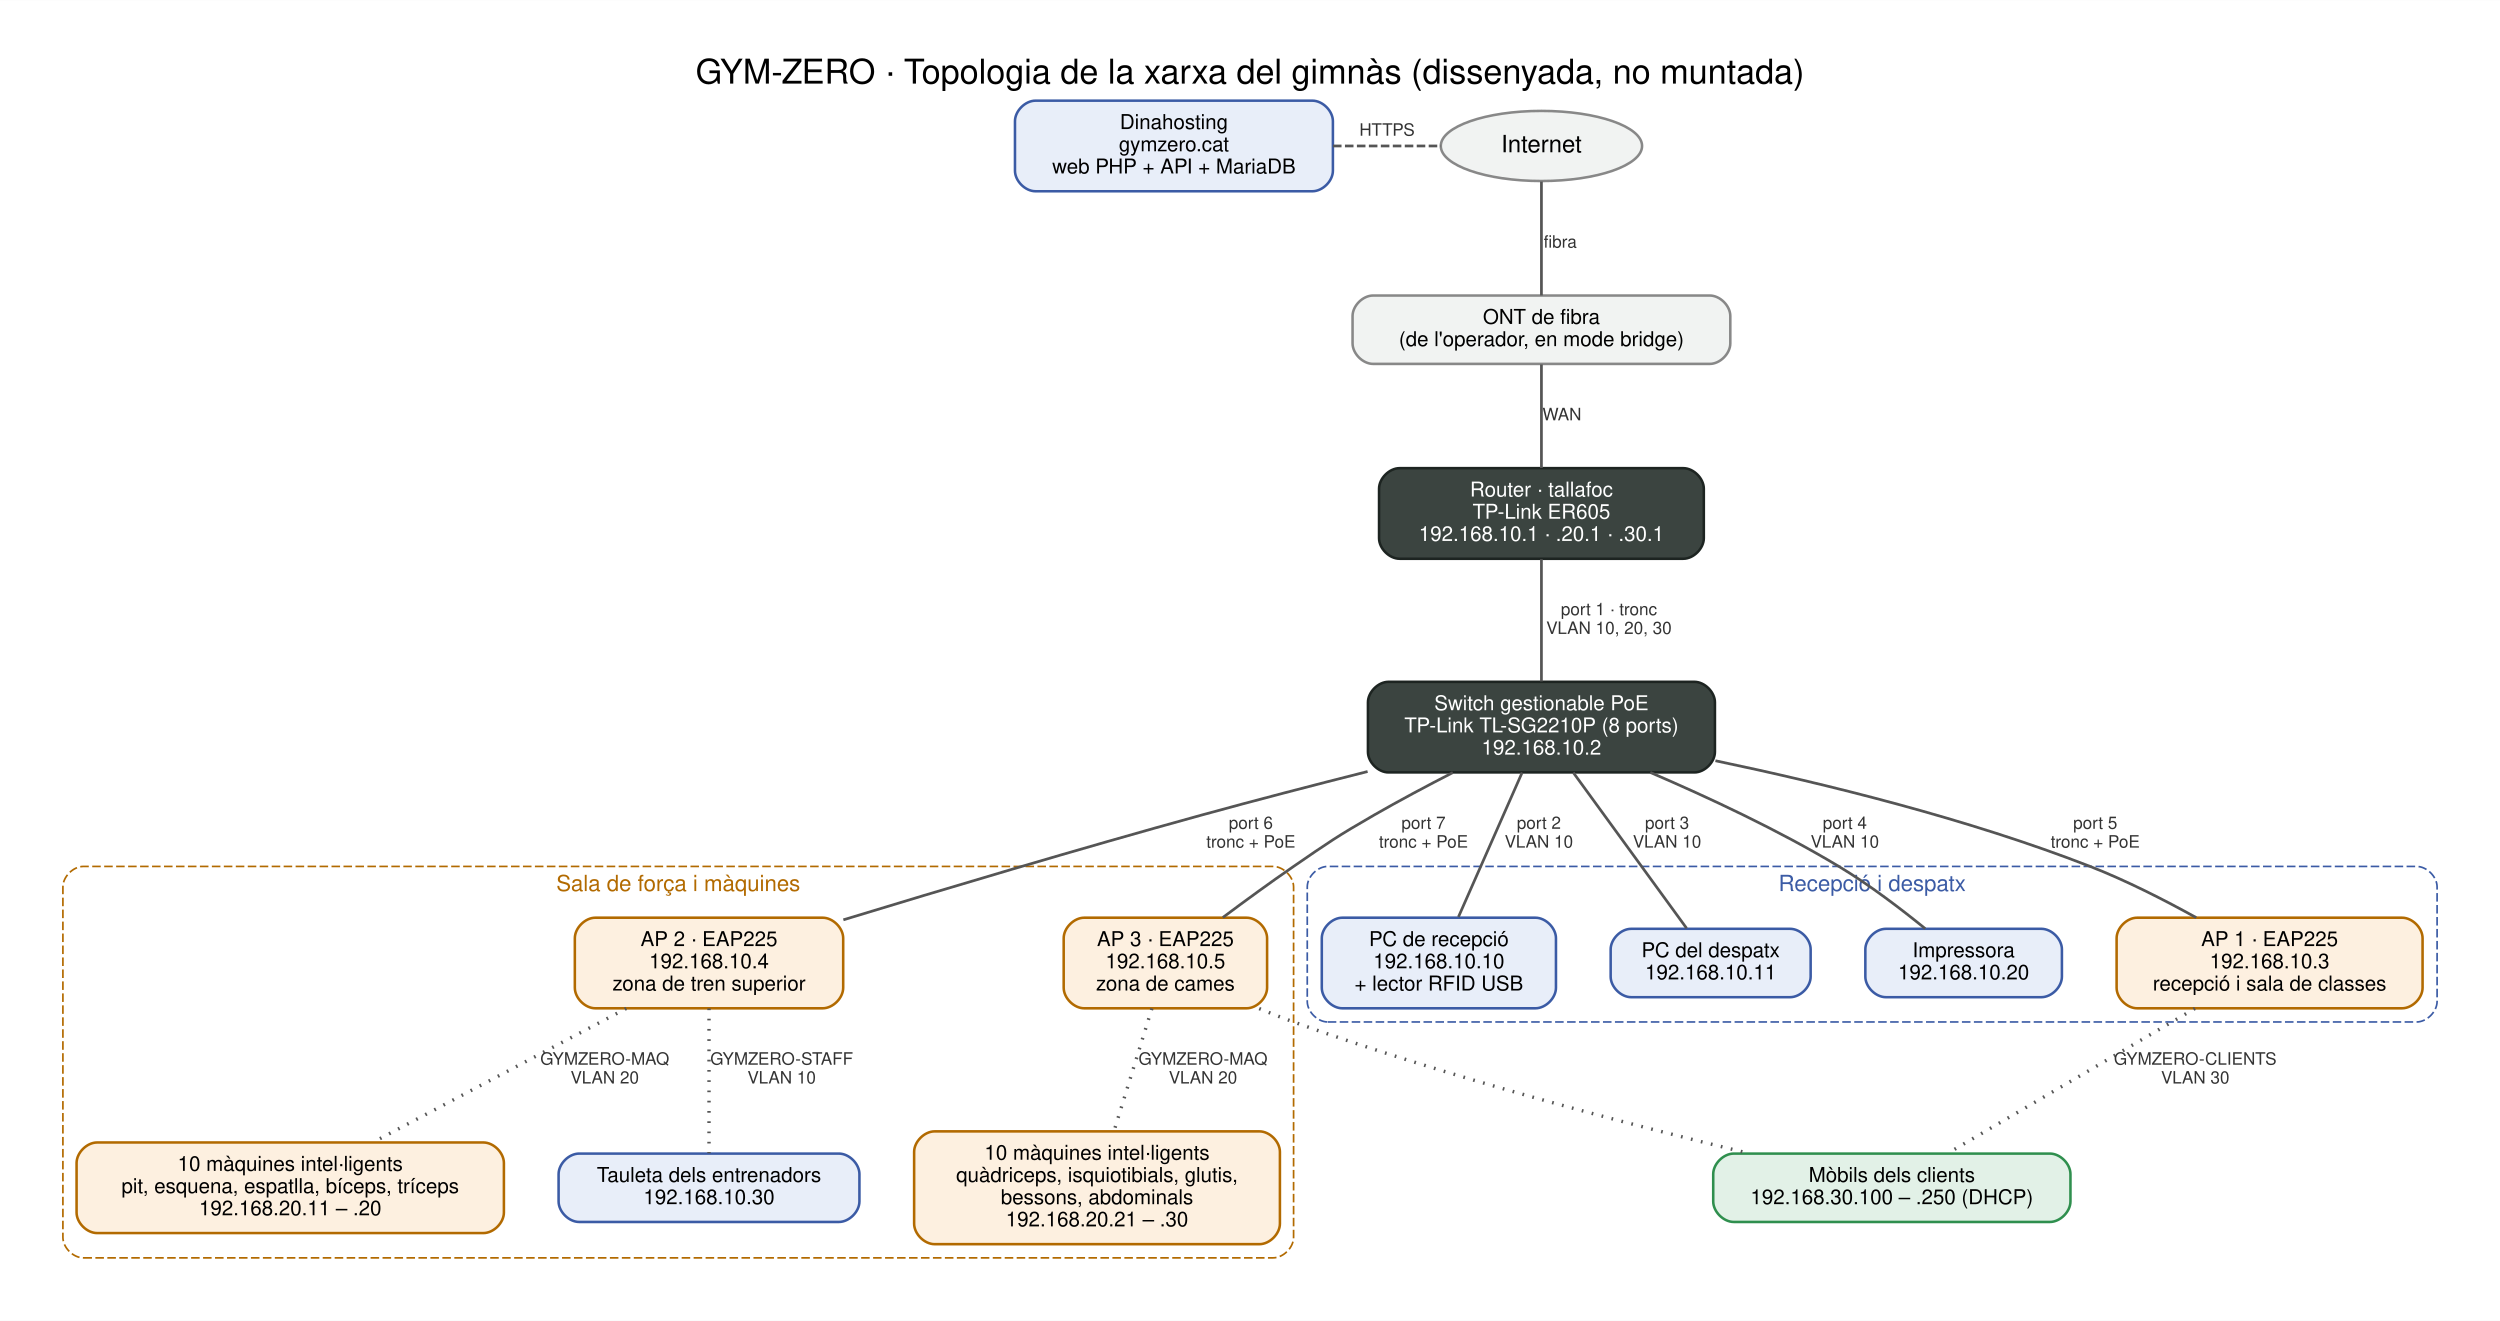
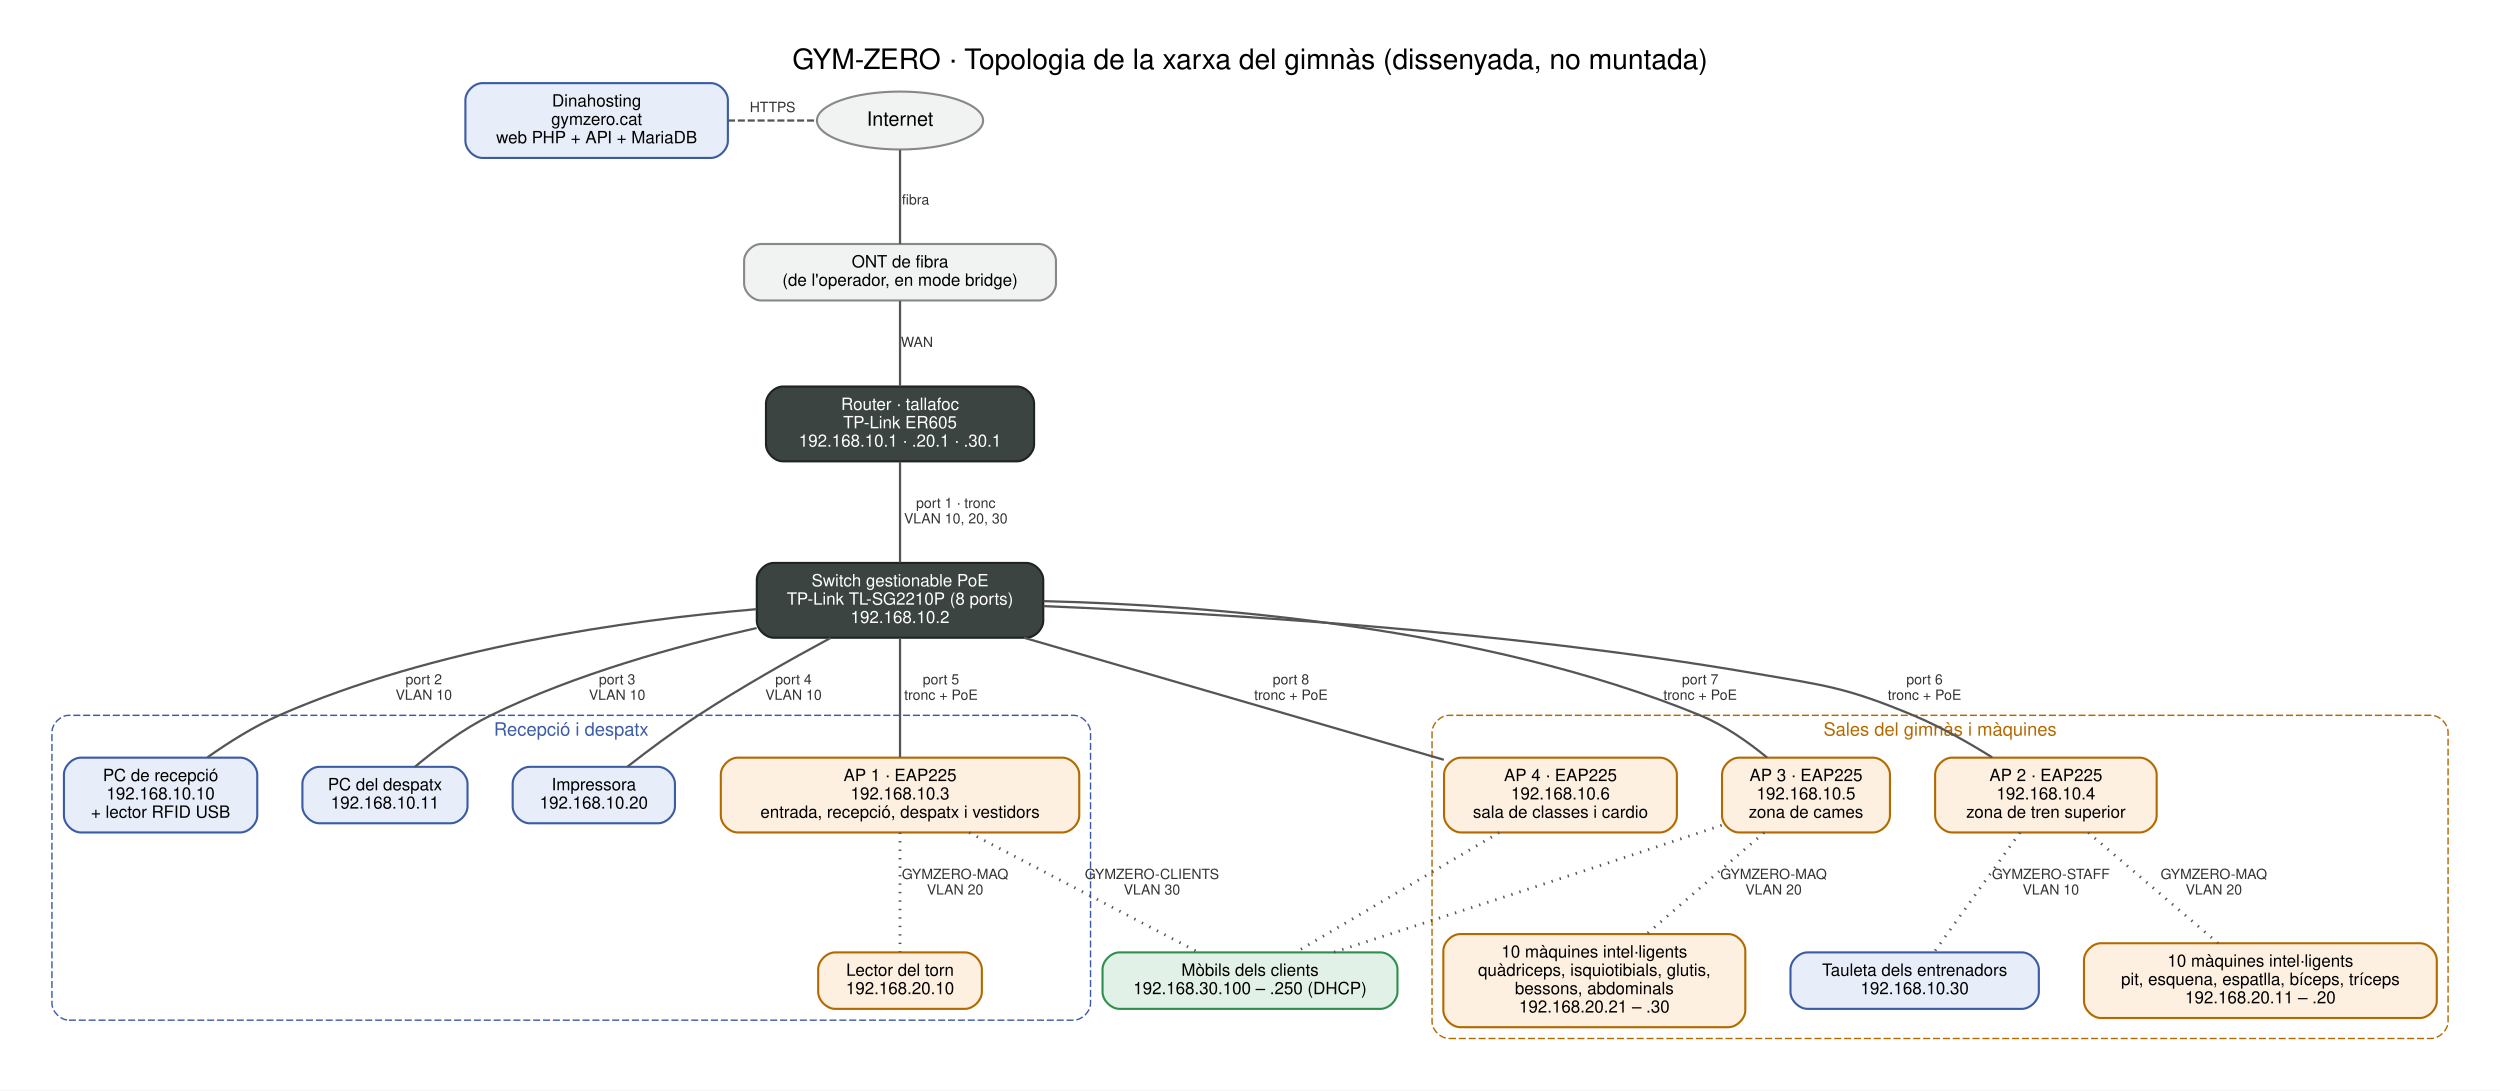
- <svg xmlns="http://www.w3.org/2000/svg" width="1463pt" height="773pt" viewBox="0.00 0.00 1462.60 772.60">
+ <svg xmlns="http://www.w3.org/2000/svg" width="1772pt" height="773pt" viewBox="0.00 0.00 1771.60 772.60">
  <g id="graph0" class="graph" transform="scale(1 1) rotate(0) translate(28.8 743.8)">
-     <polygon fill="white" stroke="transparent" points="-28.8,28.8 -28.8,-743.8 1433.8,-743.8 1433.8,28.8 -28.8,28.8" />
-     <text text-anchor="middle" x="702.5" y="-695" font-family="Helvetica,sans-Serif" font-size="20.00">GYM-ZERO · Topologia de la xarxa del gimnàs (dissenyada, no muntada)</text>
+     <polygon fill="white" stroke="transparent" points="-28.8,28.8 -28.8,-743.8 1742.8,-743.8 1742.8,28.8 -28.8,28.8" />
+     <text text-anchor="middle" x="857" y="-695" font-family="Helvetica,sans-Serif" font-size="20.00">GYM-ZERO · Topologia de la xarxa del gimnàs (dissenyada, no muntada)</text>
    <g id="clust1" class="cluster">
-       <path fill="white" stroke="#3b5ba5" stroke-dasharray="5,2" d="M748,-146C748,-146 1385,-146 1385,-146 1391,-146 1397,-152 1397,-158 1397,-158 1397,-225 1397,-225 1397,-231 1391,-237 1385,-237 1385,-237 748,-237 748,-237 742,-237 736,-231 736,-225 736,-225 736,-158 736,-158 736,-152 742,-146 748,-146" />
-       <text text-anchor="middle" x="1066.5" y="-222.6" font-family="Helvetica,sans-Serif" font-size="13.00" fill="#3b5ba5">Recepció i despatx</text>
+       <path fill="white" stroke="#3b5ba5" stroke-dasharray="5,2" d="M20,-21C20,-21 732,-21 732,-21 738,-21 744,-27 744,-33 744,-33 744,-225 744,-225 744,-231 738,-237 732,-237 732,-237 20,-237 20,-237 14,-237 8,-231 8,-225 8,-225 8,-33 8,-33 8,-27 14,-21 20,-21" />
+       <text text-anchor="middle" x="376" y="-222.6" font-family="Helvetica,sans-Serif" font-size="13.00" fill="#3b5ba5">Recepció i despatx</text>
    </g>
    <g id="clust2" class="cluster">
-       <path fill="white" stroke="#b26a00" stroke-dasharray="5,2" d="M20,-8C20,-8 716,-8 716,-8 722,-8 728,-14 728,-20 728,-20 728,-225 728,-225 728,-231 722,-237 716,-237 716,-237 20,-237 20,-237 14,-237 8,-231 8,-225 8,-225 8,-20 8,-20 8,-14 14,-8 20,-8" />
-       <text text-anchor="middle" x="368" y="-222.6" font-family="Helvetica,sans-Serif" font-size="13.00" fill="#b26a00">Sala de força i màquines</text>
+       <path fill="white" stroke="#b26a00" stroke-dasharray="5,2" d="M998,-8C998,-8 1694,-8 1694,-8 1700,-8 1706,-14 1706,-20 1706,-20 1706,-225 1706,-225 1706,-231 1700,-237 1694,-237 1694,-237 998,-237 998,-237 992,-237 986,-231 986,-225 986,-225 986,-20 986,-20 986,-14 992,-8 998,-8" />
+       <text text-anchor="middle" x="1346" y="-222.6" font-family="Helvetica,sans-Serif" font-size="13.00" fill="#b26a00">Sales del gimnàs i màquines</text>
    </g>
    <g id="node1" class="node">
-       <ellipse fill="#f1f3f2" stroke="#888888" stroke-width="1.5" cx="873" cy="-658.5" rx="58.88" ry="20.51" />
-       <text text-anchor="middle" x="873" y="-654.8" font-family="Helvetica,sans-Serif" font-size="14.00">Internet</text>
+       <ellipse fill="#f1f3f2" stroke="#888888" stroke-width="1.5" cx="609" cy="-658.5" rx="58.88" ry="20.51" />
+       <text text-anchor="middle" x="609" y="-654.8" font-family="Helvetica,sans-Serif" font-size="14.00">Internet</text>
    </g>
    <g id="node3" class="node">
-       <path fill="#f1f3f2" stroke="#888888" stroke-width="1.5" d="M971.5,-571C971.5,-571 774.5,-571 774.5,-571 768.5,-571 762.5,-565 762.5,-559 762.5,-559 762.5,-543 762.5,-543 762.5,-537 768.5,-531 774.5,-531 774.5,-531 971.5,-531 971.5,-531 977.5,-531 983.5,-537 983.5,-543 983.5,-543 983.5,-559 983.5,-559 983.5,-565 977.5,-571 971.5,-571" />
-       <text text-anchor="middle" x="873" y="-554.4" font-family="Helvetica,sans-Serif" font-size="12.00">ONT de fibra</text>
-       <text text-anchor="middle" x="873" y="-541.4" font-family="Helvetica,sans-Serif" font-size="12.00">(de l'operador, en mode bridge)</text>
+       <path fill="#f1f3f2" stroke="#888888" stroke-width="1.5" d="M707.5,-571C707.5,-571 510.5,-571 510.5,-571 504.5,-571 498.5,-565 498.5,-559 498.5,-559 498.5,-543 498.5,-543 498.5,-537 504.5,-531 510.5,-531 510.5,-531 707.5,-531 707.5,-531 713.5,-531 719.5,-537 719.5,-543 719.5,-543 719.5,-559 719.5,-559 719.5,-565 713.5,-571 707.5,-571" />
+       <text text-anchor="middle" x="609" y="-554.4" font-family="Helvetica,sans-Serif" font-size="12.00">ONT de fibra</text>
+       <text text-anchor="middle" x="609" y="-541.4" font-family="Helvetica,sans-Serif" font-size="12.00">(de l'operador, en mode bridge)</text>
    </g>
    <g id="edge2" class="edge">
-       <path fill="none" stroke="#555555" stroke-width="1.6" d="M873,-637.66C873,-618.56 873,-589.87 873,-571.04" />
-       <text text-anchor="middle" x="884" y="-599" font-family="Helvetica,sans-Serif" font-size="10.00" fill="#333333">fibra</text>
+       <path fill="none" stroke="#555555" stroke-width="1.6" d="M609,-637.66C609,-618.56 609,-589.87 609,-571.04" />
+       <text text-anchor="middle" x="620" y="-599" font-family="Helvetica,sans-Serif" font-size="10.00" fill="#333333">fibra</text>
    </g>
    <g id="node2" class="node">
-       <path fill="#e8eef9" stroke="#3b5ba5" stroke-width="1.5" d="M739,-685C739,-685 577,-685 577,-685 571,-685 565,-679 565,-673 565,-673 565,-644 565,-644 565,-638 571,-632 577,-632 577,-632 739,-632 739,-632 745,-632 751,-638 751,-644 751,-644 751,-673 751,-673 751,-679 745,-685 739,-685" />
-       <text text-anchor="middle" x="658" y="-668.4" font-family="Helvetica,sans-Serif" font-size="12.00">Dinahosting</text>
-       <text text-anchor="middle" x="658" y="-655.4" font-family="Helvetica,sans-Serif" font-size="12.00">gymzero.cat</text>
-       <text text-anchor="middle" x="658" y="-642.4" font-family="Helvetica,sans-Serif" font-size="12.00">web PHP + API + MariaDB</text>
+       <path fill="#e8eef9" stroke="#3b5ba5" stroke-width="1.5" d="M475,-685C475,-685 313,-685 313,-685 307,-685 301,-679 301,-673 301,-673 301,-644 301,-644 301,-638 307,-632 313,-632 313,-632 475,-632 475,-632 481,-632 487,-638 487,-644 487,-644 487,-673 487,-673 487,-679 481,-685 475,-685" />
+       <text text-anchor="middle" x="394" y="-668.4" font-family="Helvetica,sans-Serif" font-size="12.00">Dinahosting</text>
+       <text text-anchor="middle" x="394" y="-655.4" font-family="Helvetica,sans-Serif" font-size="12.00">gymzero.cat</text>
+       <text text-anchor="middle" x="394" y="-642.4" font-family="Helvetica,sans-Serif" font-size="12.00">web PHP + API + MariaDB</text>
    </g>
    <g id="edge1" class="edge">
-       <path fill="none" stroke="#555555" stroke-width="1.6" stroke-dasharray="5,2" d="M751.05,-658.5C772.5,-658.5 794.73,-658.5 814.24,-658.5" />
-       <text text-anchor="middle" x="782.66" y="-664.5" font-family="Helvetica,sans-Serif" font-size="10.00" fill="#333333">HTTPS</text>
+       <path fill="none" stroke="#555555" stroke-width="1.6" stroke-dasharray="5,2" d="M487.05,-658.5C508.5,-658.5 530.73,-658.5 550.24,-658.5" />
+       <text text-anchor="middle" x="518.66" y="-664.5" font-family="Helvetica,sans-Serif" font-size="10.00" fill="#333333">HTTPS</text>
    </g>
    <g id="node4" class="node">
-       <path fill="#3b4440" stroke="#1d2421" stroke-width="1.5" d="M956,-470C956,-470 790,-470 790,-470 784,-470 778,-464 778,-458 778,-458 778,-429 778,-429 778,-423 784,-417 790,-417 790,-417 956,-417 956,-417 962,-417 968,-423 968,-429 968,-429 968,-458 968,-458 968,-464 962,-470 956,-470" />
-       <text text-anchor="middle" x="873" y="-453.4" font-family="Helvetica,sans-Serif" font-size="12.00" fill="white">Router · tallafoc</text>
-       <text text-anchor="middle" x="873" y="-440.4" font-family="Helvetica,sans-Serif" font-size="12.00" fill="white">TP-Link ER605</text>
-       <text text-anchor="middle" x="873" y="-427.4" font-family="Helvetica,sans-Serif" font-size="12.00" fill="white">192.168.10.1 · .20.1 · .30.1</text>
+       <path fill="#3b4440" stroke="#1d2421" stroke-width="1.5" d="M692,-470C692,-470 526,-470 526,-470 520,-470 514,-464 514,-458 514,-458 514,-429 514,-429 514,-423 520,-417 526,-417 526,-417 692,-417 692,-417 698,-417 704,-423 704,-429 704,-429 704,-458 704,-458 704,-464 698,-470 692,-470" />
+       <text text-anchor="middle" x="609" y="-453.4" font-family="Helvetica,sans-Serif" font-size="12.00" fill="white">Router · tallafoc</text>
+       <text text-anchor="middle" x="609" y="-440.4" font-family="Helvetica,sans-Serif" font-size="12.00" fill="white">TP-Link ER605</text>
+       <text text-anchor="middle" x="609" y="-427.4" font-family="Helvetica,sans-Serif" font-size="12.00" fill="white">192.168.10.1 · .20.1 · .30.1</text>
    </g>
    <g id="edge3" class="edge">
-       <path fill="none" stroke="#555555" stroke-width="1.6" d="M873,-530.65C873,-513.64 873,-488.75 873,-470.09" />
-       <text text-anchor="middle" x="885" y="-498" font-family="Helvetica,sans-Serif" font-size="10.00" fill="#333333">WAN</text>
+       <path fill="none" stroke="#555555" stroke-width="1.6" d="M609,-530.65C609,-513.64 609,-488.75 609,-470.09" />
+       <text text-anchor="middle" x="621" y="-498" font-family="Helvetica,sans-Serif" font-size="10.00" fill="#333333">WAN</text>
    </g>
    <g id="node5" class="node">
-       <path fill="#3b4440" stroke="#1d2421" stroke-width="1.5" d="M962.5,-345C962.5,-345 783.5,-345 783.5,-345 777.5,-345 771.5,-339 771.5,-333 771.5,-333 771.5,-304 771.5,-304 771.5,-298 777.5,-292 783.5,-292 783.5,-292 962.5,-292 962.5,-292 968.5,-292 974.5,-298 974.5,-304 974.5,-304 974.5,-333 974.5,-333 974.5,-339 968.5,-345 962.5,-345" />
-       <text text-anchor="middle" x="873" y="-328.4" font-family="Helvetica,sans-Serif" font-size="12.00" fill="white">Switch gestionable PoE</text>
-       <text text-anchor="middle" x="873" y="-315.4" font-family="Helvetica,sans-Serif" font-size="12.00" fill="white">TP-Link TL-SG2210P (8 ports)</text>
-       <text text-anchor="middle" x="873" y="-302.4" font-family="Helvetica,sans-Serif" font-size="12.00" fill="white">192.168.10.2</text>
+       <path fill="#3b4440" stroke="#1d2421" stroke-width="1.5" d="M698.5,-345C698.5,-345 519.5,-345 519.5,-345 513.5,-345 507.5,-339 507.5,-333 507.5,-333 507.5,-304 507.5,-304 507.5,-298 513.5,-292 519.5,-292 519.5,-292 698.5,-292 698.5,-292 704.5,-292 710.5,-298 710.5,-304 710.5,-304 710.5,-333 710.5,-333 710.5,-339 704.5,-345 698.5,-345" />
+       <text text-anchor="middle" x="609" y="-328.4" font-family="Helvetica,sans-Serif" font-size="12.00" fill="white">Switch gestionable PoE</text>
+       <text text-anchor="middle" x="609" y="-315.4" font-family="Helvetica,sans-Serif" font-size="12.00" fill="white">TP-Link TL-SG2210P (8 ports)</text>
+       <text text-anchor="middle" x="609" y="-302.4" font-family="Helvetica,sans-Serif" font-size="12.00" fill="white">192.168.10.2</text>
    </g>
    <g id="edge4" class="edge">
-       <path fill="none" stroke="#555555" stroke-width="1.6" d="M873,-416.72C873,-395.72 873,-366.23 873,-345.25" />
-       <text text-anchor="middle" x="912.5" y="-384" font-family="Helvetica,sans-Serif" font-size="10.00" fill="#333333">port 1 · tronc</text>
-       <text text-anchor="middle" x="912.5" y="-373" font-family="Helvetica,sans-Serif" font-size="10.00" fill="#333333">VLAN 10, 20, 30</text>
+       <path fill="none" stroke="#555555" stroke-width="1.6" d="M609,-416.72C609,-395.72 609,-366.23 609,-345.25" />
+       <text text-anchor="middle" x="648.5" y="-384" font-family="Helvetica,sans-Serif" font-size="10.00" fill="#333333">port 1 · tronc</text>
+       <text text-anchor="middle" x="648.5" y="-373" font-family="Helvetica,sans-Serif" font-size="10.00" fill="#333333">VLAN 10, 20, 30</text>
    </g>
    <g id="node6" class="node">
-       <path fill="#e8eef9" stroke="#3b5ba5" stroke-width="1.5" d="M869.5,-207C869.5,-207 756.5,-207 756.5,-207 750.5,-207 744.5,-201 744.5,-195 744.5,-195 744.5,-166 744.5,-166 744.5,-160 750.5,-154 756.5,-154 756.5,-154 869.5,-154 869.5,-154 875.5,-154 881.5,-160 881.5,-166 881.5,-166 881.5,-195 881.5,-195 881.5,-201 875.5,-207 869.5,-207" />
-       <text text-anchor="middle" x="813" y="-190.4" font-family="Helvetica,sans-Serif" font-size="12.00">PC de recepció</text>
-       <text text-anchor="middle" x="813" y="-177.4" font-family="Helvetica,sans-Serif" font-size="12.00">192.168.10.10</text>
-       <text text-anchor="middle" x="813" y="-164.4" font-family="Helvetica,sans-Serif" font-size="12.00">+ lector RFID USB</text>
+       <path fill="#e8eef9" stroke="#3b5ba5" stroke-width="1.5" d="M141.5,-207C141.5,-207 28.5,-207 28.5,-207 22.5,-207 16.5,-201 16.5,-195 16.5,-195 16.5,-166 16.5,-166 16.5,-160 22.5,-154 28.5,-154 28.5,-154 141.5,-154 141.5,-154 147.5,-154 153.5,-160 153.5,-166 153.5,-166 153.5,-195 153.5,-195 153.5,-201 147.5,-207 141.5,-207" />
+       <text text-anchor="middle" x="85" y="-190.4" font-family="Helvetica,sans-Serif" font-size="12.00">PC de recepció</text>
+       <text text-anchor="middle" x="85" y="-177.4" font-family="Helvetica,sans-Serif" font-size="12.00">192.168.10.10</text>
+       <text text-anchor="middle" x="85" y="-164.4" font-family="Helvetica,sans-Serif" font-size="12.00">+ lector RFID USB</text>
    </g>
    <g id="edge5" class="edge">
-       <path fill="none" stroke="#555555" stroke-width="1.6" d="M861.71,-291.92C851.06,-267.76 835.15,-231.7 824.44,-207.43" />
-       <text text-anchor="middle" x="871.5" y="-259" font-family="Helvetica,sans-Serif" font-size="10.00" fill="#333333">port 2</text>
-       <text text-anchor="middle" x="871.5" y="-248" font-family="Helvetica,sans-Serif" font-size="10.00" fill="#333333">VLAN 10</text>
+       <path fill="none" stroke="#555555" stroke-width="1.6" d="M507.27,-312.23C415.5,-304.42 278.51,-285.05 169,-237 151.23,-229.2 133.08,-217.74 118.22,-207.24" />
+       <text text-anchor="middle" x="271.5" y="-259" font-family="Helvetica,sans-Serif" font-size="10.00" fill="#333333">port 2</text>
+       <text text-anchor="middle" x="271.5" y="-248" font-family="Helvetica,sans-Serif" font-size="10.00" fill="#333333">VLAN 10</text>
    </g>
    <g id="node7" class="node">
-       <path fill="#e8eef9" stroke="#3b5ba5" stroke-width="1.5" d="M1018.5,-200.5C1018.5,-200.5 925.5,-200.5 925.5,-200.5 919.5,-200.5 913.5,-194.5 913.5,-188.5 913.5,-188.5 913.5,-172.5 913.5,-172.5 913.5,-166.5 919.5,-160.5 925.5,-160.5 925.5,-160.5 1018.5,-160.5 1018.5,-160.5 1024.5,-160.5 1030.5,-166.5 1030.5,-172.5 1030.5,-172.5 1030.5,-188.5 1030.5,-188.5 1030.5,-194.5 1024.5,-200.5 1018.5,-200.5" />
-       <text text-anchor="middle" x="972" y="-183.9" font-family="Helvetica,sans-Serif" font-size="12.00">PC del despatx</text>
-       <text text-anchor="middle" x="972" y="-170.9" font-family="Helvetica,sans-Serif" font-size="12.00">192.168.10.11</text>
+       <path fill="#e8eef9" stroke="#3b5ba5" stroke-width="1.5" d="M290.5,-200.5C290.5,-200.5 197.5,-200.5 197.5,-200.5 191.5,-200.5 185.5,-194.5 185.5,-188.5 185.5,-188.5 185.5,-172.5 185.5,-172.5 185.5,-166.5 191.5,-160.5 197.5,-160.5 197.5,-160.5 290.5,-160.5 290.5,-160.5 296.5,-160.5 302.5,-166.5 302.5,-172.5 302.5,-172.5 302.5,-188.5 302.5,-188.5 302.5,-194.5 296.5,-200.5 290.5,-200.5" />
+       <text text-anchor="middle" x="244" y="-183.9" font-family="Helvetica,sans-Serif" font-size="12.00">PC del despatx</text>
+       <text text-anchor="middle" x="244" y="-170.9" font-family="Helvetica,sans-Serif" font-size="12.00">192.168.10.11</text>
    </g>
    <g id="edge6" class="edge">
-       <path fill="none" stroke="#555555" stroke-width="1.6" d="M891.62,-291.92C910.89,-265.45 940.55,-224.7 957.94,-200.81" />
-       <text text-anchor="middle" x="946.5" y="-259" font-family="Helvetica,sans-Serif" font-size="10.00" fill="#333333">port 3</text>
-       <text text-anchor="middle" x="946.5" y="-248" font-family="Helvetica,sans-Serif" font-size="10.00" fill="#333333">VLAN 10</text>
+       <path fill="none" stroke="#555555" stroke-width="1.6" d="M507.39,-298.87C450.19,-286.06 378.52,-266.04 319,-237 299.35,-227.41 279.56,-212.5 265.26,-200.55" />
+       <text text-anchor="middle" x="408.5" y="-259" font-family="Helvetica,sans-Serif" font-size="10.00" fill="#333333">port 3</text>
+       <text text-anchor="middle" x="408.5" y="-248" font-family="Helvetica,sans-Serif" font-size="10.00" fill="#333333">VLAN 10</text>
    </g>
    <g id="node8" class="node">
-       <path fill="#e8eef9" stroke="#3b5ba5" stroke-width="1.5" d="M1165.5,-200.5C1165.5,-200.5 1074.5,-200.5 1074.5,-200.5 1068.5,-200.5 1062.5,-194.5 1062.5,-188.5 1062.5,-188.5 1062.5,-172.5 1062.5,-172.5 1062.5,-166.5 1068.5,-160.5 1074.5,-160.5 1074.5,-160.5 1165.5,-160.5 1165.5,-160.5 1171.5,-160.5 1177.5,-166.5 1177.5,-172.5 1177.5,-172.5 1177.5,-188.5 1177.5,-188.5 1177.5,-194.5 1171.5,-200.5 1165.5,-200.5" />
-       <text text-anchor="middle" x="1120" y="-183.9" font-family="Helvetica,sans-Serif" font-size="12.00">Impressora</text>
-       <text text-anchor="middle" x="1120" y="-170.9" font-family="Helvetica,sans-Serif" font-size="12.00">192.168.10.20</text>
+       <path fill="#e8eef9" stroke="#3b5ba5" stroke-width="1.5" d="M437.5,-200.5C437.5,-200.5 346.5,-200.5 346.5,-200.5 340.5,-200.5 334.5,-194.5 334.5,-188.5 334.5,-188.5 334.5,-172.5 334.5,-172.5 334.5,-166.5 340.5,-160.5 346.5,-160.5 346.5,-160.5 437.5,-160.5 437.5,-160.5 443.5,-160.5 449.5,-166.5 449.5,-172.5 449.5,-172.5 449.5,-188.5 449.5,-188.5 449.5,-194.5 443.5,-200.5 437.5,-200.5" />
+       <text text-anchor="middle" x="392" y="-183.9" font-family="Helvetica,sans-Serif" font-size="12.00">Impressora</text>
+       <text text-anchor="middle" x="392" y="-170.9" font-family="Helvetica,sans-Serif" font-size="12.00">192.168.10.20</text>
    </g>
    <g id="edge7" class="edge">
-       <path fill="none" stroke="#555555" stroke-width="1.6" d="M936.69,-291.98C970.38,-277.52 1011.92,-258.11 1047,-237 1064.87,-226.25 1083.57,-211.97 1097.56,-200.58" />
-       <text text-anchor="middle" x="1050.5" y="-259" font-family="Helvetica,sans-Serif" font-size="10.00" fill="#333333">port 4</text>
-       <text text-anchor="middle" x="1050.5" y="-248" font-family="Helvetica,sans-Serif" font-size="10.00" fill="#333333">VLAN 10</text>
+       <path fill="none" stroke="#555555" stroke-width="1.6" d="M559.75,-291.84C531.73,-276.74 496.3,-256.77 466,-237 448.65,-225.68 430,-211.68 415.76,-200.57" />
+       <text text-anchor="middle" x="533.5" y="-259" font-family="Helvetica,sans-Serif" font-size="10.00" fill="#333333">port 4</text>
+       <text text-anchor="middle" x="533.5" y="-248" font-family="Helvetica,sans-Serif" font-size="10.00" fill="#333333">VLAN 10</text>
+     </g>
+     <g id="node10" class="node">
+       <path fill="#fdf0e0" stroke="#b26a00" stroke-width="1.5" d="M724,-207C724,-207 494,-207 494,-207 488,-207 482,-201 482,-195 482,-195 482,-166 482,-166 482,-160 488,-154 494,-154 494,-154 724,-154 724,-154 730,-154 736,-160 736,-166 736,-166 736,-195 736,-195 736,-201 730,-207 724,-207" />
+       <text text-anchor="middle" x="609" y="-190.4" font-family="Helvetica,sans-Serif" font-size="12.00">AP 1 · EAP225</text>
+       <text text-anchor="middle" x="609" y="-177.4" font-family="Helvetica,sans-Serif" font-size="12.00">192.168.10.3</text>
+       <text text-anchor="middle" x="609" y="-164.4" font-family="Helvetica,sans-Serif" font-size="12.00">entrada, recepció, despatx i vestidors</text>
+     </g>
+     <g id="edge8" class="edge">
+       <path fill="none" stroke="#555555" stroke-width="1.6" d="M609,-291.92C609,-267.76 609,-231.7 609,-207.43" />
+       <text text-anchor="middle" x="638" y="-259" font-family="Helvetica,sans-Serif" font-size="10.00" fill="#333333">port 5</text>
+       <text text-anchor="middle" x="638" y="-248" font-family="Helvetica,sans-Serif" font-size="10.00" fill="#333333">tronc + PoE</text>
+     </g>
+     <g id="node11" class="node">
+       <path fill="#fdf0e0" stroke="#b26a00" stroke-width="1.5" d="M1147.5,-207C1147.5,-207 1006.5,-207 1006.5,-207 1000.5,-207 994.5,-201 994.5,-195 994.5,-195 994.5,-166 994.5,-166 994.5,-160 1000.5,-154 1006.5,-154 1006.5,-154 1147.5,-154 1147.5,-154 1153.5,-154 1159.5,-160 1159.5,-166 1159.5,-166 1159.5,-195 1159.5,-195 1159.5,-201 1153.5,-207 1147.5,-207" />
+       <text text-anchor="middle" x="1077" y="-190.4" font-family="Helvetica,sans-Serif" font-size="12.00">AP 4 · EAP225</text>
+       <text text-anchor="middle" x="1077" y="-177.4" font-family="Helvetica,sans-Serif" font-size="12.00">192.168.10.6</text>
+       <text text-anchor="middle" x="1077" y="-164.4" font-family="Helvetica,sans-Serif" font-size="12.00">sala de classes i cardio</text>
+     </g>
+     <g id="edge12" class="edge">
+       <path fill="none" stroke="#555555" stroke-width="1.6" d="M696.75,-292C782.11,-267.19 910.8,-229.8 994.37,-205.51" />
+       <text text-anchor="middle" x="886" y="-259" font-family="Helvetica,sans-Serif" font-size="10.00" fill="#333333">port 8</text>
+       <text text-anchor="middle" x="886" y="-248" font-family="Helvetica,sans-Serif" font-size="10.00" fill="#333333">tronc + PoE</text>
+     </g>
+     <g id="node12" class="node">
+       <path fill="#fdf0e0" stroke="#b26a00" stroke-width="1.5" d="M1487.5,-207C1487.5,-207 1354.5,-207 1354.5,-207 1348.5,-207 1342.5,-201 1342.5,-195 1342.5,-195 1342.5,-166 1342.5,-166 1342.5,-160 1348.5,-154 1354.5,-154 1354.5,-154 1487.5,-154 1487.5,-154 1493.5,-154 1499.5,-160 1499.5,-166 1499.5,-166 1499.5,-195 1499.5,-195 1499.5,-201 1493.5,-207 1487.5,-207" />
+       <text text-anchor="middle" x="1421" y="-190.4" font-family="Helvetica,sans-Serif" font-size="12.00">AP 2 · EAP225</text>
+       <text text-anchor="middle" x="1421" y="-177.4" font-family="Helvetica,sans-Serif" font-size="12.00">192.168.10.4</text>
+       <text text-anchor="middle" x="1421" y="-164.4" font-family="Helvetica,sans-Serif" font-size="12.00">zona de tren superior</text>
+     </g>
+     <g id="edge10" class="edge">
+       <path fill="none" stroke="#555555" stroke-width="1.6" d="M710.67,-314.39C831.26,-309.46 1038,-297.11 1213,-267 1264.63,-258.12 1278.65,-257.18 1327,-237 1346.24,-228.97 1366.3,-217.6 1382.92,-207.23" />
+       <text text-anchor="middle" x="1335" y="-259" font-family="Helvetica,sans-Serif" font-size="10.00" fill="#333333">port 6</text>
+       <text text-anchor="middle" x="1335" y="-248" font-family="Helvetica,sans-Serif" font-size="10.00" fill="#333333">tronc + PoE</text>
+     </g>
+     <g id="node13" class="node">
+       <path fill="#fdf0e0" stroke="#b26a00" stroke-width="1.5" d="M1298.5,-207C1298.5,-207 1203.5,-207 1203.5,-207 1197.5,-207 1191.5,-201 1191.5,-195 1191.5,-195 1191.5,-166 1191.5,-166 1191.5,-160 1197.5,-154 1203.5,-154 1203.5,-154 1298.5,-154 1298.5,-154 1304.5,-154 1310.5,-160 1310.5,-166 1310.5,-166 1310.5,-195 1310.5,-195 1310.5,-201 1304.5,-207 1298.5,-207" />
+       <text text-anchor="middle" x="1251" y="-190.4" font-family="Helvetica,sans-Serif" font-size="12.00">AP 3 · EAP225</text>
+       <text text-anchor="middle" x="1251" y="-177.4" font-family="Helvetica,sans-Serif" font-size="12.00">192.168.10.5</text>
+       <text text-anchor="middle" x="1251" y="-164.4" font-family="Helvetica,sans-Serif" font-size="12.00">zona de cames</text>
+     </g>
+     <g id="edge11" class="edge">
+       <path fill="none" stroke="#555555" stroke-width="1.6" d="M710.71,-317.93C827.31,-315.09 1022.14,-300.07 1176,-237 1193.24,-229.93 1210.12,-218.02 1223.49,-207.03" />
+       <text text-anchor="middle" x="1176" y="-259" font-family="Helvetica,sans-Serif" font-size="10.00" fill="#333333">port 7</text>
+       <text text-anchor="middle" x="1176" y="-248" font-family="Helvetica,sans-Serif" font-size="10.00" fill="#333333">tronc + PoE</text>
    </g>
    <g id="node9" class="node">
-       <path fill="#fdf0e0" stroke="#b26a00" stroke-width="1.5" d="M1376.5,-207C1376.5,-207 1221.5,-207 1221.5,-207 1215.5,-207 1209.5,-201 1209.5,-195 1209.5,-195 1209.5,-166 1209.5,-166 1209.5,-160 1215.5,-154 1221.5,-154 1221.5,-154 1376.5,-154 1376.5,-154 1382.5,-154 1388.5,-160 1388.5,-166 1388.5,-166 1388.5,-195 1388.5,-195 1388.5,-201 1382.5,-207 1376.5,-207" />
-       <text text-anchor="middle" x="1299" y="-190.4" font-family="Helvetica,sans-Serif" font-size="12.00">AP 1 · EAP225</text>
-       <text text-anchor="middle" x="1299" y="-177.4" font-family="Helvetica,sans-Serif" font-size="12.00">192.168.10.3</text>
-       <text text-anchor="middle" x="1299" y="-164.4" font-family="Helvetica,sans-Serif" font-size="12.00">recepció i sala de classes</text>
-     </g>
-     <g id="edge8" class="edge">
-       <path fill="none" stroke="#555555" stroke-width="1.6" d="M974.79,-298.83C1038.94,-285.4 1122.81,-264.76 1194,-237 1215.13,-228.76 1237.49,-217.35 1256.12,-207.03" />
-       <text text-anchor="middle" x="1197" y="-259" font-family="Helvetica,sans-Serif" font-size="10.00" fill="#333333">port 5</text>
-       <text text-anchor="middle" x="1197" y="-248" font-family="Helvetica,sans-Serif" font-size="10.00" fill="#333333">tronc + PoE</text>
-     </g>
-     <g id="node10" class="node">
-       <path fill="#fdf0e0" stroke="#b26a00" stroke-width="1.5" d="M452.5,-207C452.5,-207 319.5,-207 319.5,-207 313.5,-207 307.5,-201 307.5,-195 307.5,-195 307.5,-166 307.5,-166 307.5,-160 313.5,-154 319.5,-154 319.5,-154 452.5,-154 452.5,-154 458.5,-154 464.5,-160 464.5,-166 464.5,-166 464.5,-195 464.5,-195 464.5,-201 458.5,-207 452.5,-207" />
-       <text text-anchor="middle" x="386" y="-190.4" font-family="Helvetica,sans-Serif" font-size="12.00">AP 2 · EAP225</text>
-       <text text-anchor="middle" x="386" y="-177.4" font-family="Helvetica,sans-Serif" font-size="12.00">192.168.10.4</text>
-       <text text-anchor="middle" x="386" y="-164.4" font-family="Helvetica,sans-Serif" font-size="12.00">zona de tren superior</text>
+       <path fill="#fdf0e0" stroke="#b26a00" stroke-width="1.5" d="M655,-69C655,-69 563,-69 563,-69 557,-69 551,-63 551,-57 551,-57 551,-41 551,-41 551,-35 557,-29 563,-29 563,-29 655,-29 655,-29 661,-29 667,-35 667,-41 667,-41 667,-57 667,-57 667,-63 661,-69 655,-69" />
+       <text text-anchor="middle" x="609" y="-52.4" font-family="Helvetica,sans-Serif" font-size="12.00">Lector del torn</text>
+       <text text-anchor="middle" x="609" y="-39.4" font-family="Helvetica,sans-Serif" font-size="12.00">192.168.20.10</text>
    </g>
    <g id="edge9" class="edge">
-       <path fill="none" stroke="#555555" stroke-width="1.6" d="M771.3,-292.53C740.02,-284.62 705.53,-275.68 674,-267 602.84,-247.42 522.36,-223.36 464.6,-205.76" />
-       <text text-anchor="middle" x="703" y="-259" font-family="Helvetica,sans-Serif" font-size="10.00" fill="#333333">port 6</text>
-       <text text-anchor="middle" x="703" y="-248" font-family="Helvetica,sans-Serif" font-size="10.00" fill="#333333">tronc + PoE</text>
+       <path fill="none" stroke="#555555" stroke-width="2" stroke-dasharray="1,5" d="M609,-153.91C609,-129 609,-91.69 609,-69.21" />
+       <text text-anchor="middle" x="648" y="-121" font-family="Helvetica,sans-Serif" font-size="10.00" fill="#333333">GYMZERO-MAQ</text>
+       <text text-anchor="middle" x="648" y="-110" font-family="Helvetica,sans-Serif" font-size="10.00" fill="#333333">VLAN 20</text>
    </g>
-     <g id="node11" class="node">
-       <path fill="#fdf0e0" stroke="#b26a00" stroke-width="1.5" d="M700.5,-207C700.5,-207 605.5,-207 605.5,-207 599.5,-207 593.5,-201 593.5,-195 593.5,-195 593.5,-166 593.5,-166 593.5,-160 599.5,-154 605.5,-154 605.5,-154 700.5,-154 700.5,-154 706.5,-154 712.5,-160 712.5,-166 712.5,-166 712.5,-195 712.5,-195 712.5,-201 706.5,-207 700.5,-207" />
-       <text text-anchor="middle" x="653" y="-190.4" font-family="Helvetica,sans-Serif" font-size="12.00">AP 3 · EAP225</text>
-       <text text-anchor="middle" x="653" y="-177.4" font-family="Helvetica,sans-Serif" font-size="12.00">192.168.10.5</text>
-       <text text-anchor="middle" x="653" y="-164.4" font-family="Helvetica,sans-Serif" font-size="12.00">zona de cames</text>
+     <g id="node17" class="node">
+       <path fill="#e2f1e7" stroke="#2f8f4e" stroke-width="1.5" d="M949.5,-69C949.5,-69 764.5,-69 764.5,-69 758.5,-69 752.5,-63 752.5,-57 752.5,-57 752.5,-41 752.5,-41 752.5,-35 758.5,-29 764.5,-29 764.5,-29 949.5,-29 949.5,-29 955.5,-29 961.5,-35 961.5,-41 961.5,-41 961.5,-57 961.5,-57 961.5,-63 955.5,-69 949.5,-69" />
+       <text text-anchor="middle" x="857" y="-52.4" font-family="Helvetica,sans-Serif" font-size="12.00">Mòbils dels clients</text>
+       <text text-anchor="middle" x="857" y="-39.4" font-family="Helvetica,sans-Serif" font-size="12.00">192.168.30.100 – .250 (DHCP)</text>
    </g>
-     <g id="edge10" class="edge">
-       <path fill="none" stroke="#555555" stroke-width="1.6" d="M821.15,-291.91C806.11,-284.18 789.77,-275.49 775,-267 753.52,-254.64 748.42,-251.05 728,-237 714.25,-227.54 699.43,-216.71 686.62,-207.14" />
-       <text text-anchor="middle" x="804" y="-259" font-family="Helvetica,sans-Serif" font-size="10.00" fill="#333333">port 7</text>
-       <text text-anchor="middle" x="804" y="-248" font-family="Helvetica,sans-Serif" font-size="10.00" fill="#333333">tronc + PoE</text>
+     <g id="edge16" class="edge">
+       <path fill="none" stroke="#555555" stroke-width="2" stroke-dasharray="1,5" d="M658,-153.91C705.85,-128.93 777.58,-91.47 820.58,-69.02" />
+       <text text-anchor="middle" x="787.5" y="-121" font-family="Helvetica,sans-Serif" font-size="10.00" fill="#333333">GYMZERO-CLIENTS</text>
+       <text text-anchor="middle" x="787.5" y="-110" font-family="Helvetica,sans-Serif" font-size="10.00" fill="#333333">VLAN 30</text>
+     </g>
+     <g id="edge18" class="edge">
+       <path fill="none" stroke="#555555" stroke-width="2" stroke-dasharray="1,5" d="M1033.54,-153.91C991.08,-128.93 927.46,-91.47 889.3,-69.02" />
+     </g>
+     <g id="node14" class="node">
+       <path fill="#fdf0e0" stroke="#b26a00" stroke-width="1.5" d="M1686,-75.5C1686,-75.5 1460,-75.5 1460,-75.5 1454,-75.5 1448,-69.5 1448,-63.5 1448,-63.5 1448,-34.5 1448,-34.5 1448,-28.5 1454,-22.5 1460,-22.5 1460,-22.5 1686,-22.5 1686,-22.5 1692,-22.5 1698,-28.5 1698,-34.5 1698,-34.5 1698,-63.5 1698,-63.5 1698,-69.5 1692,-75.5 1686,-75.5" />
+       <text text-anchor="middle" x="1573" y="-58.9" font-family="Helvetica,sans-Serif" font-size="12.00">10 màquines intel·ligents</text>
+       <text text-anchor="middle" x="1573" y="-45.9" font-family="Helvetica,sans-Serif" font-size="12.00">pit, esquena, espatlla, bíceps, tríceps</text>
+       <text text-anchor="middle" x="1573" y="-32.9" font-family="Helvetica,sans-Serif" font-size="12.00">192.168.20.11 – .20</text>
+     </g>
+     <g id="edge13" class="edge">
+       <path fill="none" stroke="#555555" stroke-width="2" stroke-dasharray="1,5" d="M1451.03,-153.91C1477.68,-131.21 1516.4,-98.22 1543.03,-75.53" />
+       <text text-anchor="middle" x="1540" y="-121" font-family="Helvetica,sans-Serif" font-size="10.00" fill="#333333">GYMZERO-MAQ</text>
+       <text text-anchor="middle" x="1540" y="-110" font-family="Helvetica,sans-Serif" font-size="10.00" fill="#333333">VLAN 20</text>
+     </g>
+     <g id="node16" class="node">
+       <path fill="#e8eef9" stroke="#3b5ba5" stroke-width="1.5" d="M1404,-69C1404,-69 1252,-69 1252,-69 1246,-69 1240,-63 1240,-57 1240,-57 1240,-41 1240,-41 1240,-35 1246,-29 1252,-29 1252,-29 1404,-29 1404,-29 1410,-29 1416,-35 1416,-41 1416,-41 1416,-57 1416,-57 1416,-63 1410,-69 1404,-69" />
+       <text text-anchor="middle" x="1328" y="-52.4" font-family="Helvetica,sans-Serif" font-size="12.00">Tauleta dels entrenadors</text>
+       <text text-anchor="middle" x="1328" y="-39.4" font-family="Helvetica,sans-Serif" font-size="12.00">192.168.10.30</text>
+     </g>
+     <g id="edge15" class="edge">
+       <path fill="none" stroke="#555555" stroke-width="2" stroke-dasharray="1,5" d="M1402.63,-153.91C1384.73,-129 1357.94,-91.69 1341.8,-69.21" />
+       <text text-anchor="middle" x="1424.5" y="-121" font-family="Helvetica,sans-Serif" font-size="10.00" fill="#333333">GYMZERO-STAFF</text>
+       <text text-anchor="middle" x="1424.5" y="-110" font-family="Helvetica,sans-Serif" font-size="10.00" fill="#333333">VLAN 10</text>
    </g>
    <g id="node15" class="node">
-       <path fill="#e2f1e7" stroke="#2f8f4e" stroke-width="1.5" d="M1170.5,-69C1170.5,-69 985.5,-69 985.5,-69 979.5,-69 973.5,-63 973.5,-57 973.5,-57 973.5,-41 973.5,-41 973.5,-35 979.5,-29 985.5,-29 985.5,-29 1170.5,-29 1170.5,-29 1176.5,-29 1182.5,-35 1182.5,-41 1182.5,-41 1182.5,-57 1182.5,-57 1182.5,-63 1176.5,-69 1170.5,-69" />
-       <text text-anchor="middle" x="1078" y="-52.4" font-family="Helvetica,sans-Serif" font-size="12.00">Mòbils dels clients</text>
-       <text text-anchor="middle" x="1078" y="-39.4" font-family="Helvetica,sans-Serif" font-size="12.00">192.168.30.100 – .250 (DHCP)</text>
+       <path fill="#fdf0e0" stroke="#b26a00" stroke-width="1.5" d="M1196,-82C1196,-82 1006,-82 1006,-82 1000,-82 994,-76 994,-70 994,-70 994,-28 994,-28 994,-22 1000,-16 1006,-16 1006,-16 1196,-16 1196,-16 1202,-16 1208,-22 1208,-28 1208,-28 1208,-70 1208,-70 1208,-76 1202,-82 1196,-82" />
+       <text text-anchor="middle" x="1101" y="-65.4" font-family="Helvetica,sans-Serif" font-size="12.00">10 màquines intel·ligents</text>
+       <text text-anchor="middle" x="1101" y="-52.4" font-family="Helvetica,sans-Serif" font-size="12.00">quàdriceps, isquiotibials, glutis,</text>
+       <text text-anchor="middle" x="1101" y="-39.4" font-family="Helvetica,sans-Serif" font-size="12.00">bessons, abdominals</text>
+       <text text-anchor="middle" x="1101" y="-26.4" font-family="Helvetica,sans-Serif" font-size="12.00">192.168.20.21 – .30</text>
    </g>
    <g id="edge14" class="edge">
-       <path fill="none" stroke="#555555" stroke-width="2" stroke-dasharray="1,5" d="M1255.34,-153.91C1212.69,-128.93 1148.78,-91.47 1110.45,-69.02" />
-       <text text-anchor="middle" x="1255.5" y="-121" font-family="Helvetica,sans-Serif" font-size="10.00" fill="#333333">GYMZERO-CLIENTS</text>
-       <text text-anchor="middle" x="1255.5" y="-110" font-family="Helvetica,sans-Serif" font-size="10.00" fill="#333333">VLAN 30</text>
+       <path fill="none" stroke="#555555" stroke-width="2" stroke-dasharray="1,5" d="M1221.36,-153.91C1197.54,-133.35 1163.94,-104.34 1138.29,-82.2" />
+       <text text-anchor="middle" x="1228" y="-121" font-family="Helvetica,sans-Serif" font-size="10.00" fill="#333333">GYMZERO-MAQ</text>
+       <text text-anchor="middle" x="1228" y="-110" font-family="Helvetica,sans-Serif" font-size="10.00" fill="#333333">VLAN 20</text>
    </g>
-     <g id="node12" class="node">
-       <path fill="#fdf0e0" stroke="#b26a00" stroke-width="1.5" d="M254,-75.5C254,-75.5 28,-75.5 28,-75.5 22,-75.5 16,-69.5 16,-63.5 16,-63.5 16,-34.5 16,-34.5 16,-28.5 22,-22.5 28,-22.5 28,-22.5 254,-22.5 254,-22.5 260,-22.5 266,-28.5 266,-34.5 266,-34.5 266,-63.5 266,-63.5 266,-69.5 260,-75.5 254,-75.5" />
-       <text text-anchor="middle" x="141" y="-58.9" font-family="Helvetica,sans-Serif" font-size="12.00">10 màquines intel·ligents</text>
-       <text text-anchor="middle" x="141" y="-45.9" font-family="Helvetica,sans-Serif" font-size="12.00">pit, esquena, espatlla, bíceps, tríceps</text>
-       <text text-anchor="middle" x="141" y="-32.9" font-family="Helvetica,sans-Serif" font-size="12.00">192.168.20.11 – .20</text>
-     </g>
-     <g id="edge11" class="edge">
-       <path fill="none" stroke="#555555" stroke-width="2" stroke-dasharray="1,5" d="M337.6,-153.91C294.64,-131.21 232.23,-98.22 189.3,-75.53" />
-       <text text-anchor="middle" x="325" y="-121" font-family="Helvetica,sans-Serif" font-size="10.00" fill="#333333">GYMZERO-MAQ</text>
-       <text text-anchor="middle" x="325" y="-110" font-family="Helvetica,sans-Serif" font-size="10.00" fill="#333333">VLAN 20</text>
-     </g>
-     <g id="node14" class="node">
-       <path fill="#e8eef9" stroke="#3b5ba5" stroke-width="1.5" d="M462,-69C462,-69 310,-69 310,-69 304,-69 298,-63 298,-57 298,-57 298,-41 298,-41 298,-35 304,-29 310,-29 310,-29 462,-29 462,-29 468,-29 474,-35 474,-41 474,-41 474,-57 474,-57 474,-63 468,-69 462,-69" />
-       <text text-anchor="middle" x="386" y="-52.4" font-family="Helvetica,sans-Serif" font-size="12.00">Tauleta dels entrenadors</text>
-       <text text-anchor="middle" x="386" y="-39.4" font-family="Helvetica,sans-Serif" font-size="12.00">192.168.10.30</text>
-     </g>
-     <g id="edge13" class="edge">
-       <path fill="none" stroke="#555555" stroke-width="2" stroke-dasharray="1,5" d="M386,-153.91C386,-129 386,-91.69 386,-69.21" />
-       <text text-anchor="middle" x="428.5" y="-121" font-family="Helvetica,sans-Serif" font-size="10.00" fill="#333333">GYMZERO-STAFF</text>
-       <text text-anchor="middle" x="428.5" y="-110" font-family="Helvetica,sans-Serif" font-size="10.00" fill="#333333">VLAN 10</text>
-     </g>
-     <g id="node13" class="node">
-       <path fill="#fdf0e0" stroke="#b26a00" stroke-width="1.5" d="M708,-82C708,-82 518,-82 518,-82 512,-82 506,-76 506,-70 506,-70 506,-28 506,-28 506,-22 512,-16 518,-16 518,-16 708,-16 708,-16 714,-16 720,-22 720,-28 720,-28 720,-70 720,-70 720,-76 714,-82 708,-82" />
-       <text text-anchor="middle" x="613" y="-65.4" font-family="Helvetica,sans-Serif" font-size="12.00">10 màquines intel·ligents</text>
-       <text text-anchor="middle" x="613" y="-52.4" font-family="Helvetica,sans-Serif" font-size="12.00">quàdriceps, isquiotibials, glutis,</text>
-       <text text-anchor="middle" x="613" y="-39.4" font-family="Helvetica,sans-Serif" font-size="12.00">bessons, abdominals</text>
-       <text text-anchor="middle" x="613" y="-26.4" font-family="Helvetica,sans-Serif" font-size="12.00">192.168.20.21 – .30</text>
-     </g>
-     <g id="edge12" class="edge">
-       <path fill="none" stroke="#555555" stroke-width="2" stroke-dasharray="1,5" d="M645.1,-153.91C638.77,-133.42 629.85,-104.55 623.02,-82.44" />
-       <text text-anchor="middle" x="675" y="-121" font-family="Helvetica,sans-Serif" font-size="10.00" fill="#333333">GYMZERO-MAQ</text>
-       <text text-anchor="middle" x="675" y="-110" font-family="Helvetica,sans-Serif" font-size="10.00" fill="#333333">VLAN 20</text>
-     </g>
-     <g id="edge15" class="edge">
-       <path fill="none" stroke="#555555" stroke-width="2" stroke-dasharray="1,5" d="M707.9,-153.83C714.61,-151.04 721.42,-148.36 728,-146 817.57,-113.92 923.25,-86.29 994.87,-69.01" />
+     <g id="edge17" class="edge">
+       <path fill="none" stroke="#555555" stroke-width="2" stroke-dasharray="1,5" d="M1191.25,-159.11C1186.1,-157.37 1180.96,-155.65 1176,-154 1085.5,-123.86 980.26,-89.73 916.16,-69.04" />
    </g>
  </g>
</svg>
